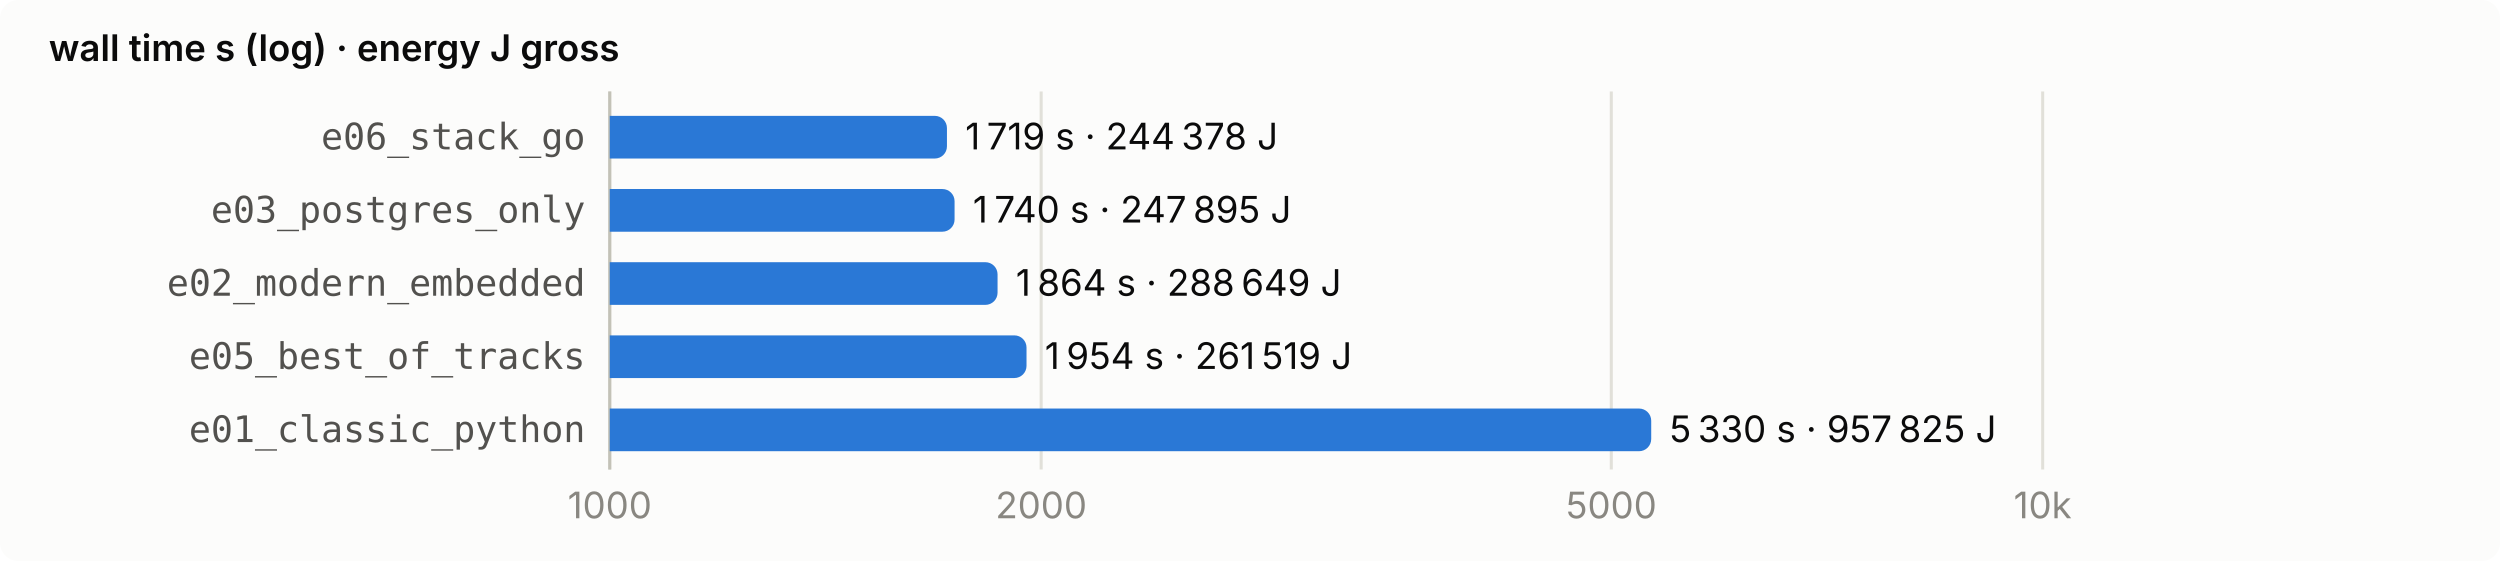
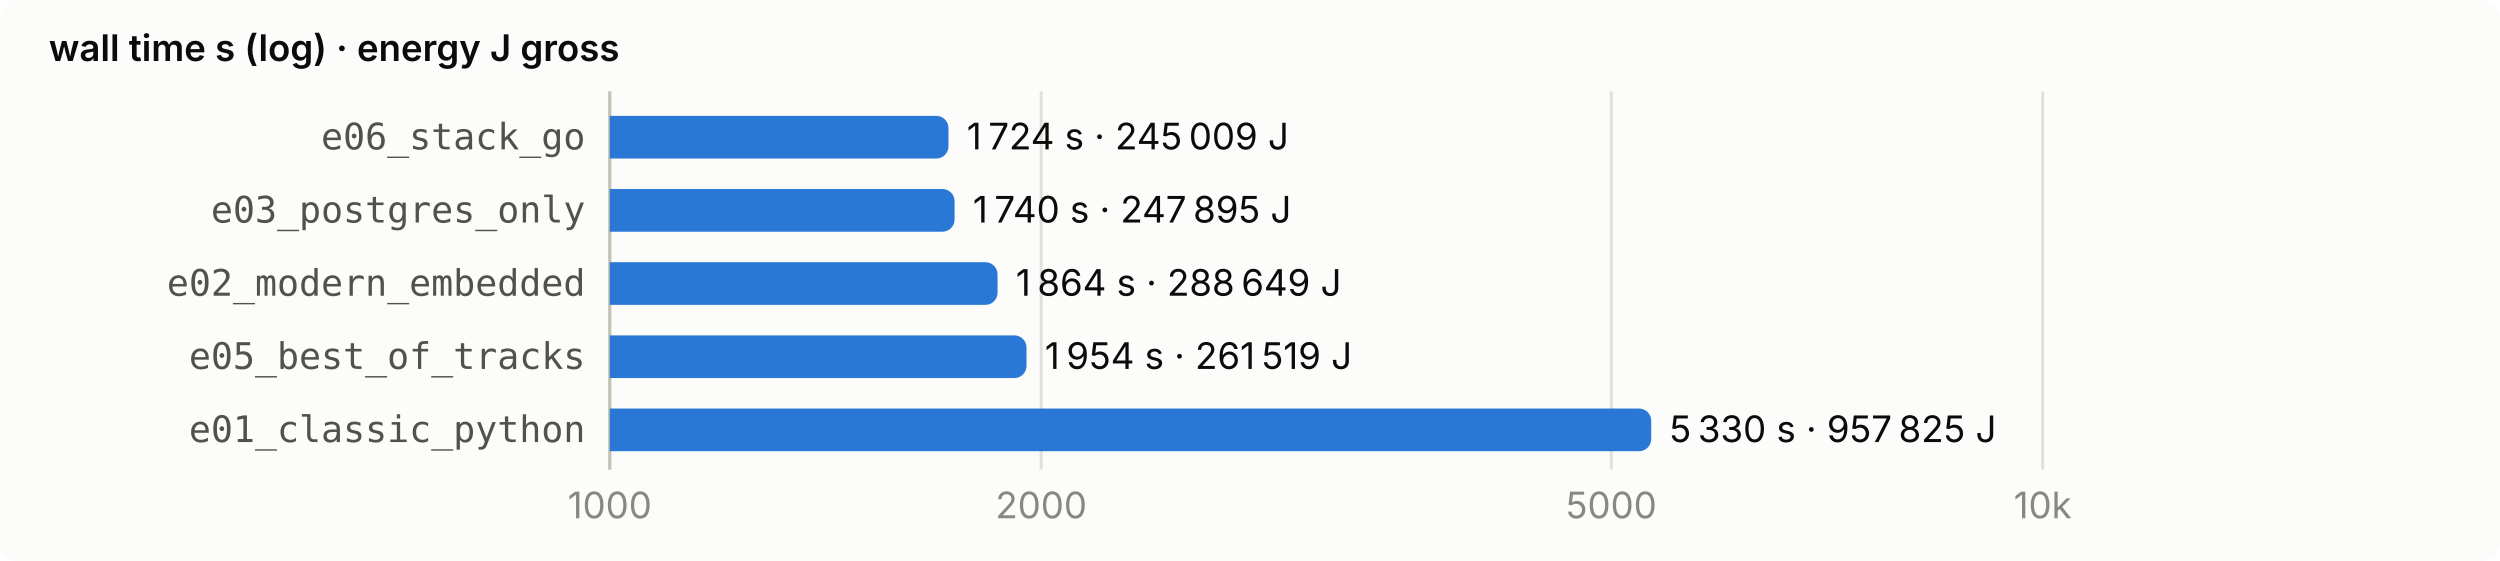
<svg xmlns="http://www.w3.org/2000/svg" viewBox="0 0 820 184" width="820" height="184" role="img" aria-label="wall time s (log) · energy J gross">
  <style>
.bg{fill:#fcfcfb}.ink{fill:#0b0b0b}.sec{fill:#52514e}.mut{fill:#898781}.grid{stroke:#e1e0d9}
.axis{stroke:#c3c2b7}.s1{fill:#2a78d6}.s2{fill:#eb6834}.anti{fill:#c3c2b7}
@media (prefers-color-scheme:dark){.bg{fill:#1a1a19}.ink{fill:#f0efec}.sec{fill:#c3c2b7}
.grid{stroke:#2c2c2a}.axis{stroke:#383835}.s1{fill:#3987e5}.s2{fill:#d95926}.anti{fill:#52514e}}
text{font-family:ui-sans-serif,system-ui,-apple-system,"Segoe UI",sans-serif;font-size:12px}
.mono{font-family:ui-monospace,SFMono-Regular,Menlo,monospace}
</style>
  <rect class="bg" width="820" height="184" rx="6" />
  <text class="ink" x="16" y="20" font-weight="600">wall time s (log) · energy J gross</text>
  <line class="grid" x1="200.0" x2="200.0" y1="30" y2="154" />
  <text class="mut" x="200.0" y="170" text-anchor="middle">1000</text>
  <line class="grid" x1="341.5" x2="341.5" y1="30" y2="154" />
  <text class="mut" x="341.5" y="170" text-anchor="middle">2000</text>
  <line class="grid" x1="528.5" x2="528.5" y1="30" y2="154" />
  <text class="mut" x="528.5" y="170" text-anchor="middle">5000</text>
  <line class="grid" x1="670.0" x2="670.0" y1="30" y2="154" />
  <text class="mut" x="670.0" y="170" text-anchor="middle">10k</text>
  <line class="axis" x1="200" x2="200" y1="30" y2="154" />
  <text class="sec mono" x="192" y="49" text-anchor="end">e06_stack_go</text>
-   <path class="s1" d="M200,38H306.6a4,4 0 0 1 4,4v6a4,4 0 0 1 -4,4H200Z" />
-   <text class="ink" x="316.6" y="49">1 719 s · 244 378 J</text>
+   <path class="s1" d="M200,38H307.1a4,4 0 0 1 4,4v6a4,4 0 0 1 -4,4H200Z" />
+   <text class="ink" x="317.1" y="49">1 724 s · 245 009 J</text>
  <text class="sec mono" x="192" y="73" text-anchor="end">e03_postgres_only</text>
  <path class="s1" d="M200,62H309.1a4,4 0 0 1 4,4v6a4,4 0 0 1 -4,4H200Z" />
  <text class="ink" x="319.1" y="73">1 740 s · 247 895 J</text>
  <text class="sec mono" x="192" y="97" text-anchor="end">e02_modern_embedded</text>
  <path class="s1" d="M200,86H323.2a4,4 0 0 1 4,4v6a4,4 0 0 1 -4,4H200Z" />
  <text class="ink" x="333.2" y="97">1 864 s · 288 649 J</text>
  <text class="sec mono" x="192" y="121" text-anchor="end">e05_best_of_tracks</text>
  <path class="s1" d="M200,110H332.7a4,4 0 0 1 4,4v6a4,4 0 0 1 -4,4H200Z" />
  <text class="ink" x="342.7" y="121">1 954 s · 261 519 J</text>
  <text class="sec mono" x="192" y="145" text-anchor="end">e01_classic_python</text>
  <path class="s1" d="M200,134H537.6a4,4 0 0 1 4,4v6a4,4 0 0 1 -4,4H200Z" />
  <text class="ink" x="547.6" y="145">5 330 s · 957 825 J</text>
</svg>
